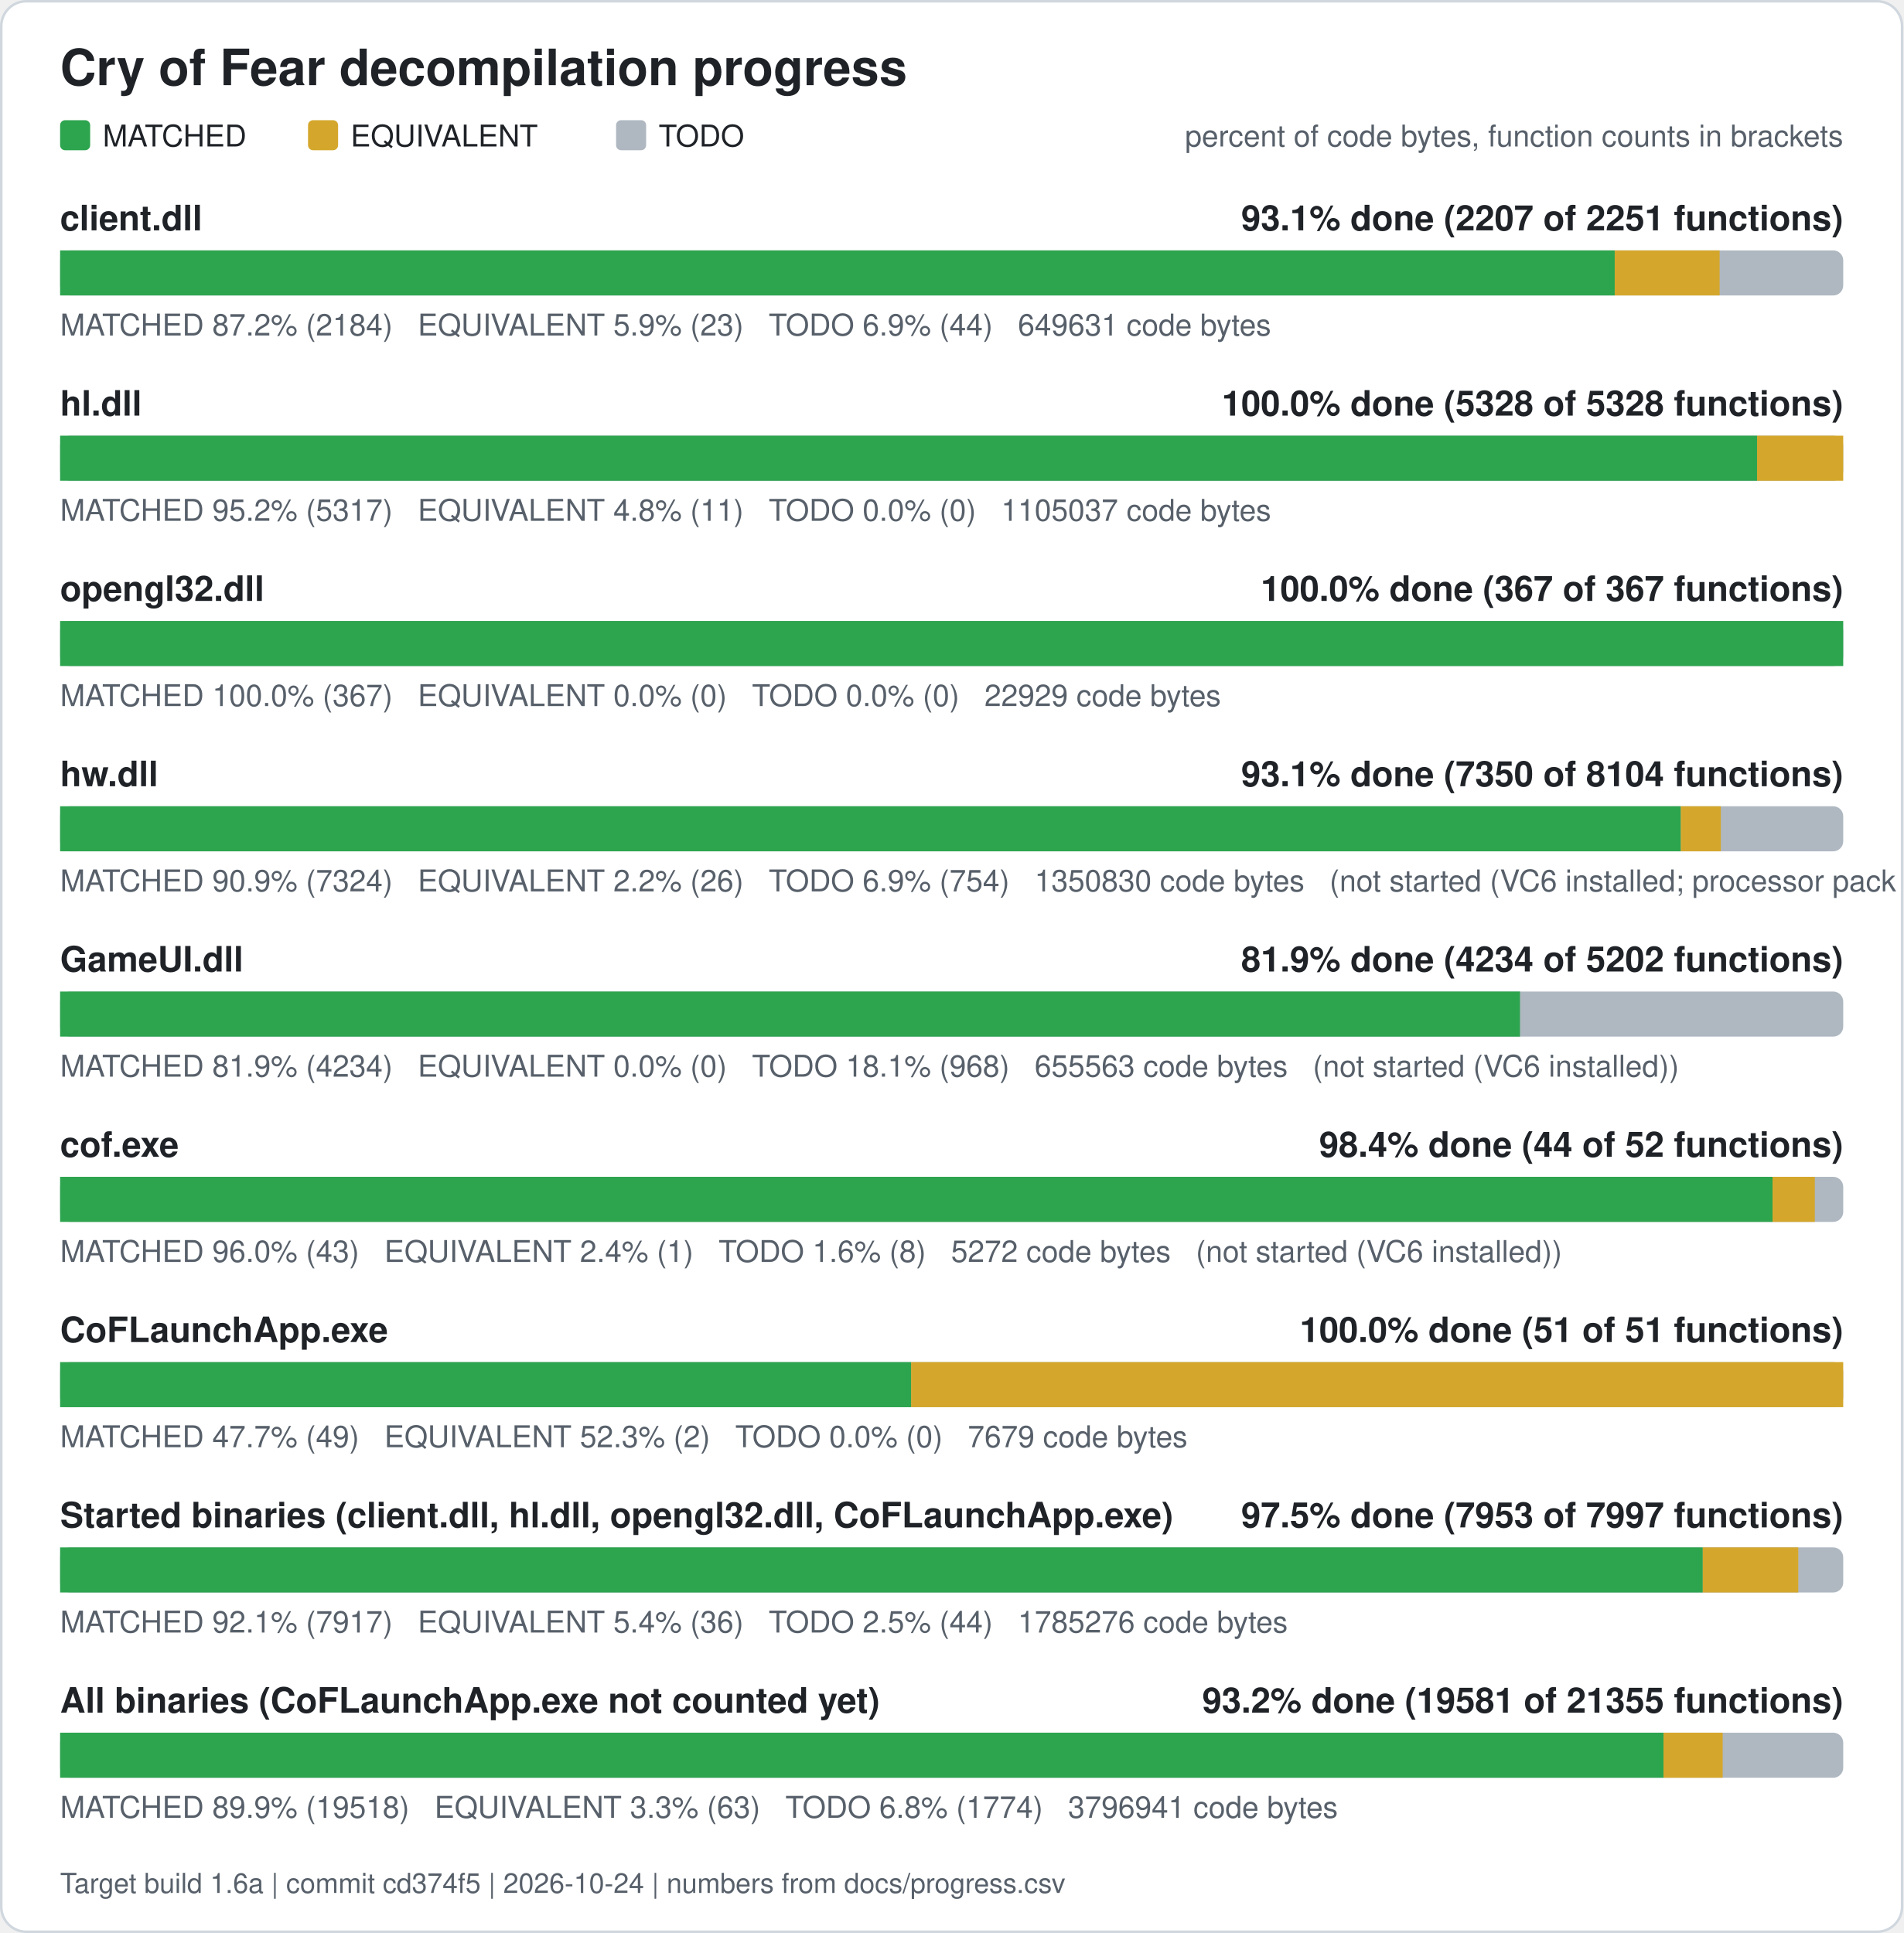
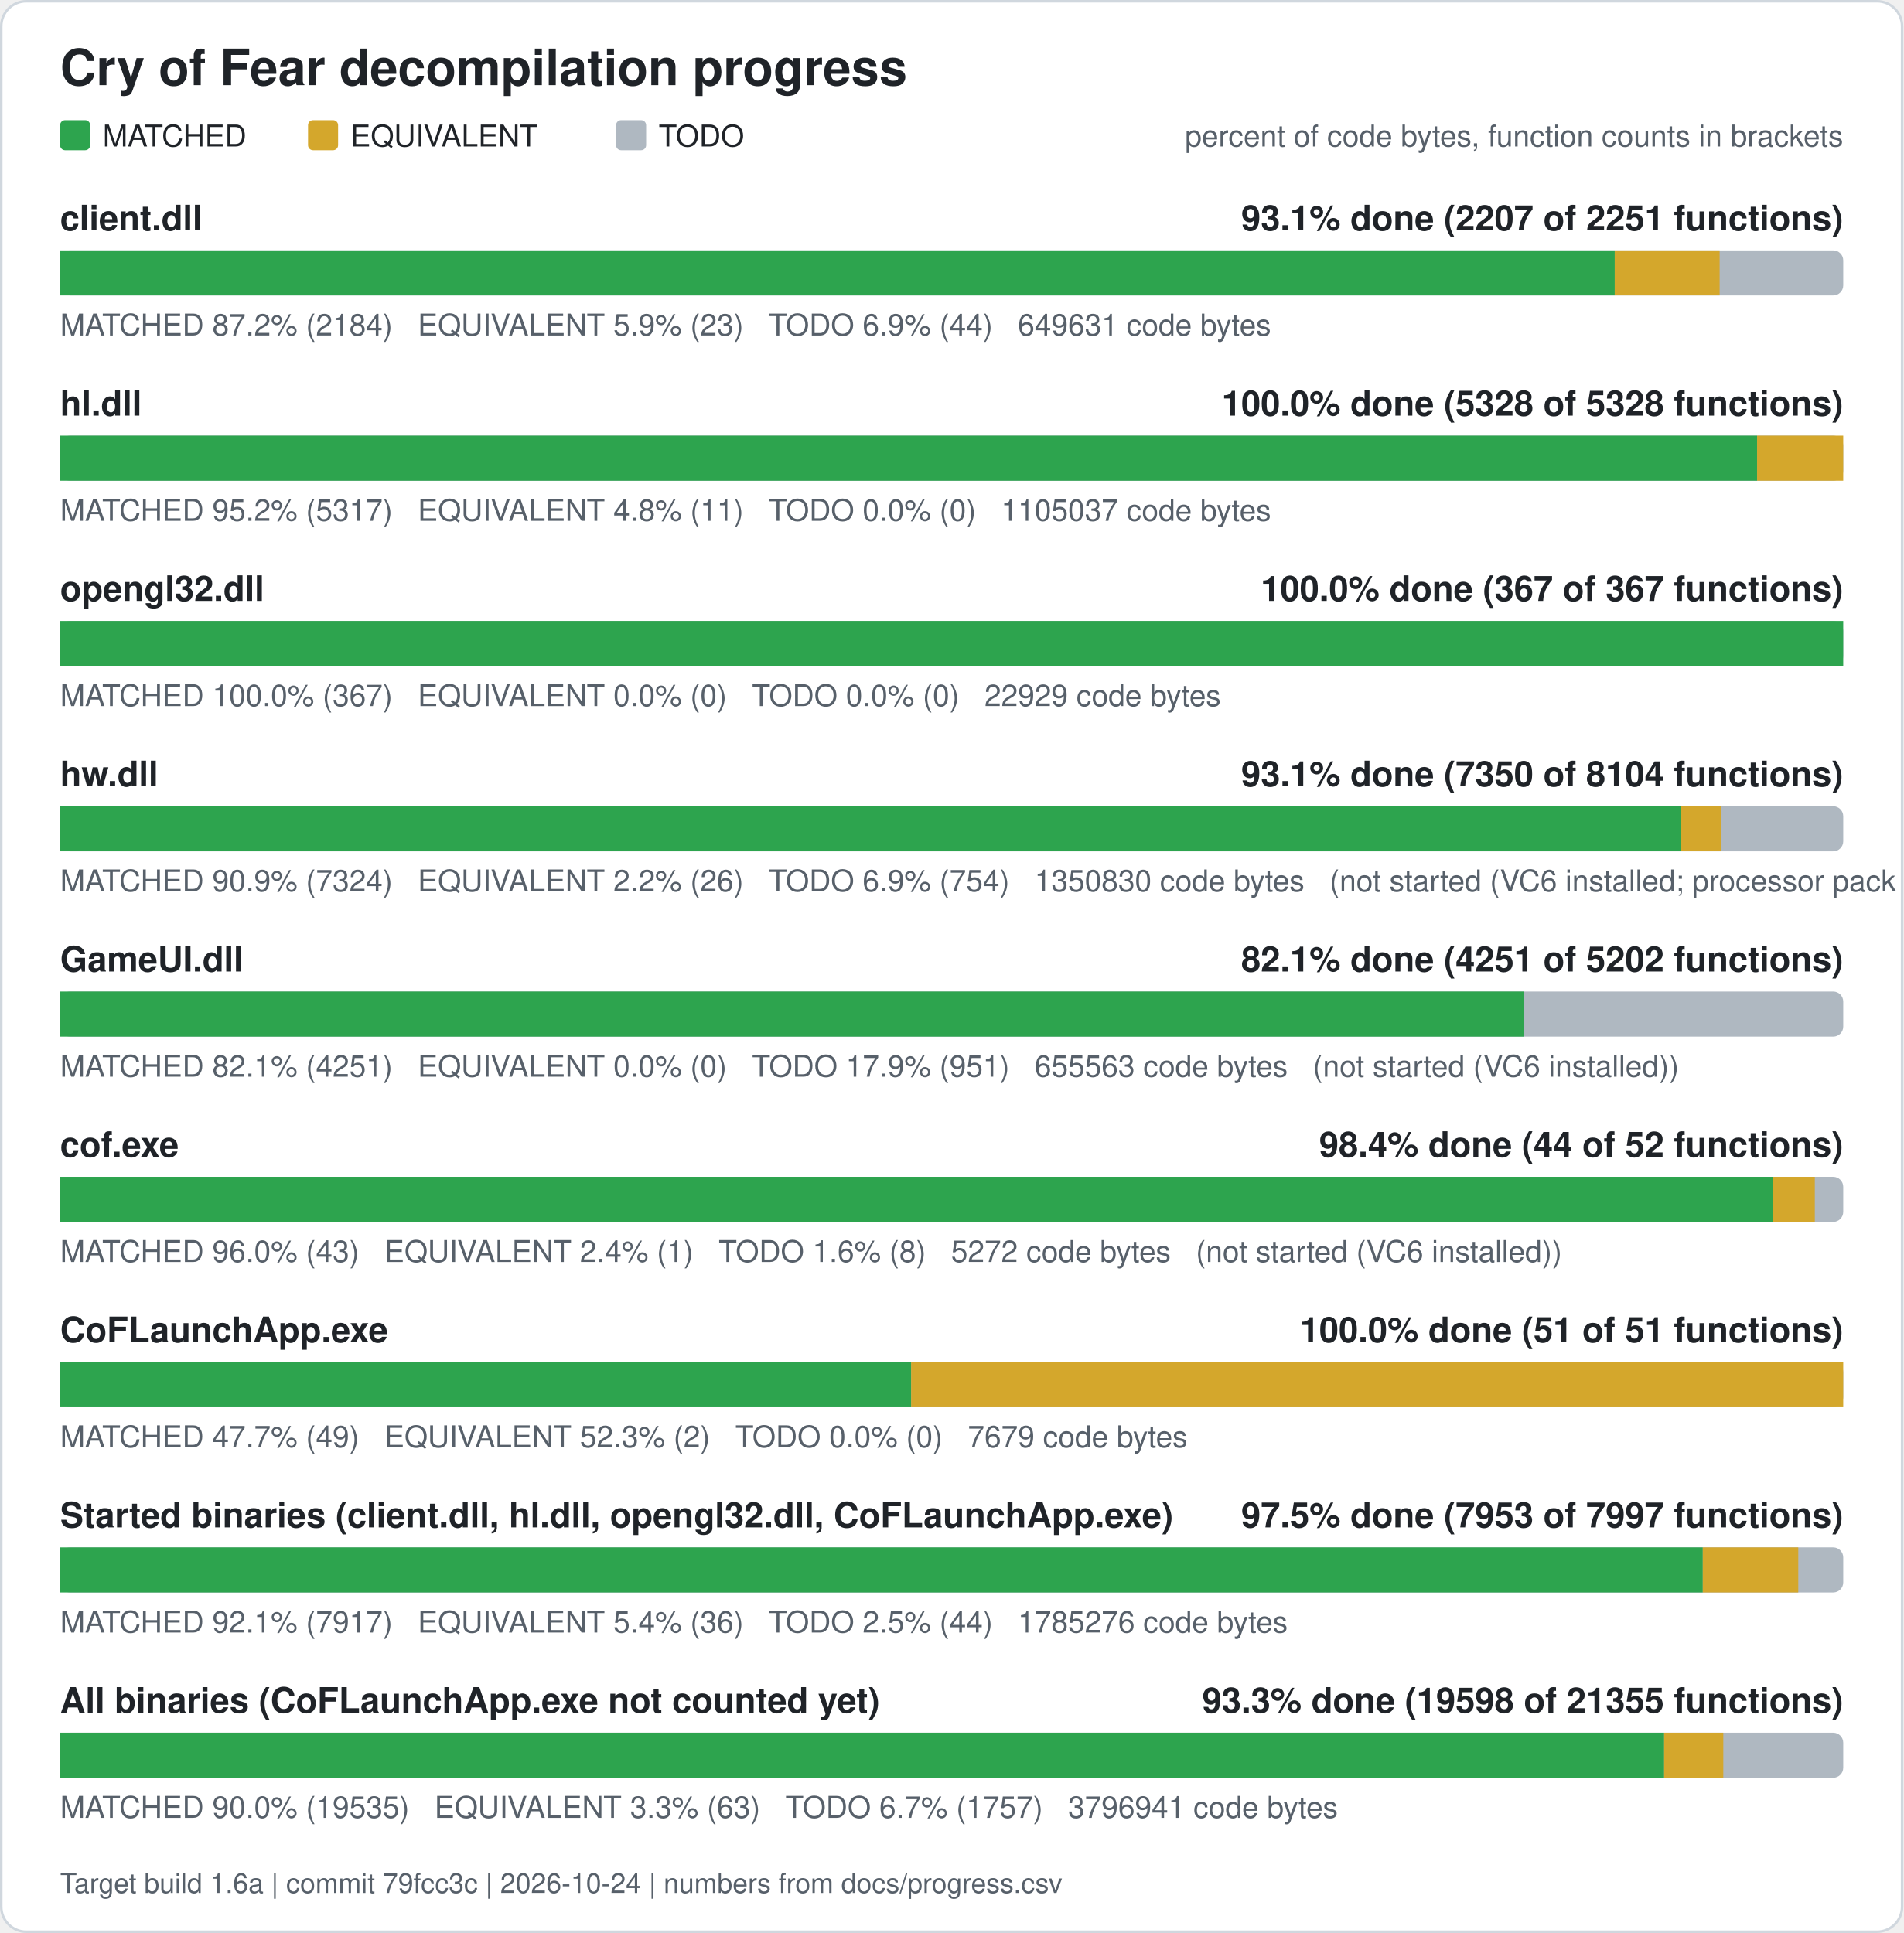
<svg xmlns="http://www.w3.org/2000/svg" width="760" height="772" viewBox="0 0 760 772" role="img" aria-label="Cry of Fear decompilation progress">
  <rect x="0.5" y="0.5" width="759" height="771" rx="10" fill="#ffffff" stroke="#d0d7de" />
  <text x="24" y="34" font-family="Segoe UI, Helvetica, Arial, sans-serif" font-size="20" font-weight="600" fill="#1f2328">Cry of Fear decompilation progress</text>
  <rect x="24" y="48" width="12" height="12" rx="2" fill="#2da44e" />
  <text x="41" y="58.5" font-family="Segoe UI, Helvetica, Arial, sans-serif" font-size="12" fill="#1f2328">MATCHED</text>
  <rect x="123" y="48" width="12" height="12" rx="2" fill="#d4a72c" />
  <text x="140" y="58.5" font-family="Segoe UI, Helvetica, Arial, sans-serif" font-size="12" fill="#1f2328">EQUIVALENT</text>
  <rect x="246" y="48" width="12" height="12" rx="2" fill="#afb8c1" />
  <text x="263" y="58.5" font-family="Segoe UI, Helvetica, Arial, sans-serif" font-size="12" fill="#1f2328">TODO</text>
  <text x="736" y="58.5" font-family="Segoe UI, Helvetica, Arial, sans-serif" font-size="12" fill="#57606a" text-anchor="end">percent of code bytes, function counts in brackets</text>
  <text x="24" y="92" font-family="Segoe UI, Helvetica, Arial, sans-serif" font-size="14" font-weight="600" fill="#1f2328">client.dll</text>
  <text x="736" y="92" font-family="Segoe UI, Helvetica, Arial, sans-serif" font-size="14" font-weight="600" fill="#1f2328" text-anchor="end">93.1% done (2207 of 2251 functions)</text>
  <rect x="24" y="100" width="712" height="18" rx="4" fill="#afb8c1" />
  <rect x="24.00" y="100" width="620.76" height="18" fill="#2da44e" />
  <rect x="644.76" y="100" width="41.89" height="18" fill="#d4a72c" />
  <text x="24" y="134" font-family="Segoe UI, Helvetica, Arial, sans-serif" font-size="12" fill="#57606a" xml:space="preserve">MATCHED 87.2% (2184)   EQUIVALENT 5.9% (23)   TODO 6.9% (44)   649631 code bytes</text>
  <text x="24" y="166" font-family="Segoe UI, Helvetica, Arial, sans-serif" font-size="14" font-weight="600" fill="#1f2328">hl.dll</text>
  <text x="736" y="166" font-family="Segoe UI, Helvetica, Arial, sans-serif" font-size="14" font-weight="600" fill="#1f2328" text-anchor="end">100.0% done (5328 of 5328 functions)</text>
  <rect x="24" y="174" width="712" height="18" rx="4" fill="#afb8c1" />
  <rect x="24.00" y="174" width="677.61" height="18" fill="#2da44e" />
  <rect x="701.61" y="174" width="34.39" height="18" fill="#d4a72c" />
  <text x="24" y="208" font-family="Segoe UI, Helvetica, Arial, sans-serif" font-size="12" fill="#57606a" xml:space="preserve">MATCHED 95.2% (5317)   EQUIVALENT 4.8% (11)   TODO 0.0% (0)   1105037 code bytes</text>
  <text x="24" y="240" font-family="Segoe UI, Helvetica, Arial, sans-serif" font-size="14" font-weight="600" fill="#1f2328">opengl32.dll</text>
  <text x="736" y="240" font-family="Segoe UI, Helvetica, Arial, sans-serif" font-size="14" font-weight="600" fill="#1f2328" text-anchor="end">100.0% done (367 of 367 functions)</text>
  <rect x="24" y="248" width="712" height="18" rx="4" fill="#afb8c1" />
  <rect x="24.00" y="248" width="712.00" height="18" fill="#2da44e" />
  <text x="24" y="282" font-family="Segoe UI, Helvetica, Arial, sans-serif" font-size="12" fill="#57606a" xml:space="preserve">MATCHED 100.0% (367)   EQUIVALENT 0.0% (0)   TODO 0.0% (0)   22929 code bytes</text>
  <text x="24" y="314" font-family="Segoe UI, Helvetica, Arial, sans-serif" font-size="14" font-weight="600" fill="#1f2328">hw.dll</text>
  <text x="736" y="314" font-family="Segoe UI, Helvetica, Arial, sans-serif" font-size="14" font-weight="600" fill="#1f2328" text-anchor="end">93.1% done (7350 of 8104 functions)</text>
  <rect x="24" y="322" width="712" height="18" rx="4" fill="#afb8c1" />
  <rect x="24.00" y="322" width="647.15" height="18" fill="#2da44e" />
  <rect x="671.15" y="322" width="15.98" height="18" fill="#d4a72c" />
  <text x="24" y="356" font-family="Segoe UI, Helvetica, Arial, sans-serif" font-size="12" fill="#57606a" xml:space="preserve">MATCHED 90.9% (7324)   EQUIVALENT 2.2% (26)   TODO 6.9% (754)   1350830 code bytes   (not started (VC6 installed; processor pack and VS 2005 objects need those compilers))</text>
  <text x="24" y="388" font-family="Segoe UI, Helvetica, Arial, sans-serif" font-size="14" font-weight="600" fill="#1f2328">GameUI.dll</text>
-   <text x="736" y="388" font-family="Segoe UI, Helvetica, Arial, sans-serif" font-size="14" font-weight="600" fill="#1f2328" text-anchor="end">81.9% done (4234 of 5202 functions)</text>
+   <text x="736" y="388" font-family="Segoe UI, Helvetica, Arial, sans-serif" font-size="14" font-weight="600" fill="#1f2328" text-anchor="end">82.1% done (4251 of 5202 functions)</text>
  <rect x="24" y="396" width="712" height="18" rx="4" fill="#afb8c1" />
-   <rect x="24.00" y="396" width="582.93" height="18" fill="#2da44e" />
-   <text x="24" y="430" font-family="Segoe UI, Helvetica, Arial, sans-serif" font-size="12" fill="#57606a" xml:space="preserve">MATCHED 81.9% (4234)   EQUIVALENT 0.0% (0)   TODO 18.1% (968)   655563 code bytes   (not started (VC6 installed))</text>
+   <rect x="24.00" y="396" width="584.36" height="18" fill="#2da44e" />
+   <text x="24" y="430" font-family="Segoe UI, Helvetica, Arial, sans-serif" font-size="12" fill="#57606a" xml:space="preserve">MATCHED 82.1% (4251)   EQUIVALENT 0.0% (0)   TODO 17.9% (951)   655563 code bytes   (not started (VC6 installed))</text>
  <text x="24" y="462" font-family="Segoe UI, Helvetica, Arial, sans-serif" font-size="14" font-weight="600" fill="#1f2328">cof.exe</text>
  <text x="736" y="462" font-family="Segoe UI, Helvetica, Arial, sans-serif" font-size="14" font-weight="600" fill="#1f2328" text-anchor="end">98.4% done (44 of 52 functions)</text>
  <rect x="24" y="470" width="712" height="18" rx="4" fill="#afb8c1" />
  <rect x="24.00" y="470" width="683.77" height="18" fill="#2da44e" />
  <rect x="707.77" y="470" width="16.88" height="18" fill="#d4a72c" />
  <text x="24" y="504" font-family="Segoe UI, Helvetica, Arial, sans-serif" font-size="12" fill="#57606a" xml:space="preserve">MATCHED 96.0% (43)   EQUIVALENT 2.4% (1)   TODO 1.6% (8)   5272 code bytes   (not started (VC6 installed))</text>
  <text x="24" y="536" font-family="Segoe UI, Helvetica, Arial, sans-serif" font-size="14" font-weight="600" fill="#1f2328">CoFLaunchApp.exe</text>
  <text x="736" y="536" font-family="Segoe UI, Helvetica, Arial, sans-serif" font-size="14" font-weight="600" fill="#1f2328" text-anchor="end">100.0% done (51 of 51 functions)</text>
  <rect x="24" y="544" width="712" height="18" rx="4" fill="#afb8c1" />
  <rect x="24.00" y="544" width="339.82" height="18" fill="#2da44e" />
  <rect x="363.82" y="544" width="372.18" height="18" fill="#d4a72c" />
  <text x="24" y="578" font-family="Segoe UI, Helvetica, Arial, sans-serif" font-size="12" fill="#57606a" xml:space="preserve">MATCHED 47.7% (49)   EQUIVALENT 52.3% (2)   TODO 0.0% (0)   7679 code bytes</text>
  <text x="24" y="610" font-family="Segoe UI, Helvetica, Arial, sans-serif" font-size="14" font-weight="600" fill="#1f2328">Started binaries (client.dll, hl.dll, opengl32.dll, CoFLaunchApp.exe)</text>
  <text x="736" y="610" font-family="Segoe UI, Helvetica, Arial, sans-serif" font-size="14" font-weight="600" fill="#1f2328" text-anchor="end">97.5% done (7953 of 7997 functions)</text>
  <rect x="24" y="618" width="712" height="18" rx="4" fill="#afb8c1" />
  <rect x="24.00" y="618" width="655.92" height="18" fill="#2da44e" />
  <rect x="679.92" y="618" width="38.13" height="18" fill="#d4a72c" />
  <text x="24" y="652" font-family="Segoe UI, Helvetica, Arial, sans-serif" font-size="12" fill="#57606a" xml:space="preserve">MATCHED 92.1% (7917)   EQUIVALENT 5.4% (36)   TODO 2.5% (44)   1785276 code bytes</text>
  <text x="24" y="684" font-family="Segoe UI, Helvetica, Arial, sans-serif" font-size="14" font-weight="600" fill="#1f2328">All binaries (CoFLaunchApp.exe not counted yet)</text>
-   <text x="736" y="684" font-family="Segoe UI, Helvetica, Arial, sans-serif" font-size="14" font-weight="600" fill="#1f2328" text-anchor="end">93.2% done (19581 of 21355 functions)</text>
+   <text x="736" y="684" font-family="Segoe UI, Helvetica, Arial, sans-serif" font-size="14" font-weight="600" fill="#1f2328" text-anchor="end">93.3% done (19598 of 21355 functions)</text>
  <rect x="24" y="692" width="712" height="18" rx="4" fill="#afb8c1" />
-   <rect x="24.00" y="692" width="640.23" height="18" fill="#2da44e" />
-   <rect x="664.23" y="692" width="23.63" height="18" fill="#d4a72c" />
-   <text x="24" y="726" font-family="Segoe UI, Helvetica, Arial, sans-serif" font-size="12" fill="#57606a" xml:space="preserve">MATCHED 89.9% (19518)   EQUIVALENT 3.3% (63)   TODO 6.8% (1774)   3796941 code bytes</text>
-   <text x="24" y="756" font-family="Segoe UI, Helvetica, Arial, sans-serif" font-size="11" fill="#57606a">Target build 1.6a | commit cd374f5 | 2026-10-24 | numbers from docs/progress.csv</text>
+   <rect x="24.00" y="692" width="640.48" height="18" fill="#2da44e" />
+   <rect x="664.48" y="692" width="23.63" height="18" fill="#d4a72c" />
+   <text x="24" y="726" font-family="Segoe UI, Helvetica, Arial, sans-serif" font-size="12" fill="#57606a" xml:space="preserve">MATCHED 90.0% (19535)   EQUIVALENT 3.3% (63)   TODO 6.7% (1757)   3796941 code bytes</text>
+   <text x="24" y="756" font-family="Segoe UI, Helvetica, Arial, sans-serif" font-size="11" fill="#57606a">Target build 1.6a | commit 79fcc3c | 2026-10-24 | numbers from docs/progress.csv</text>
</svg>
